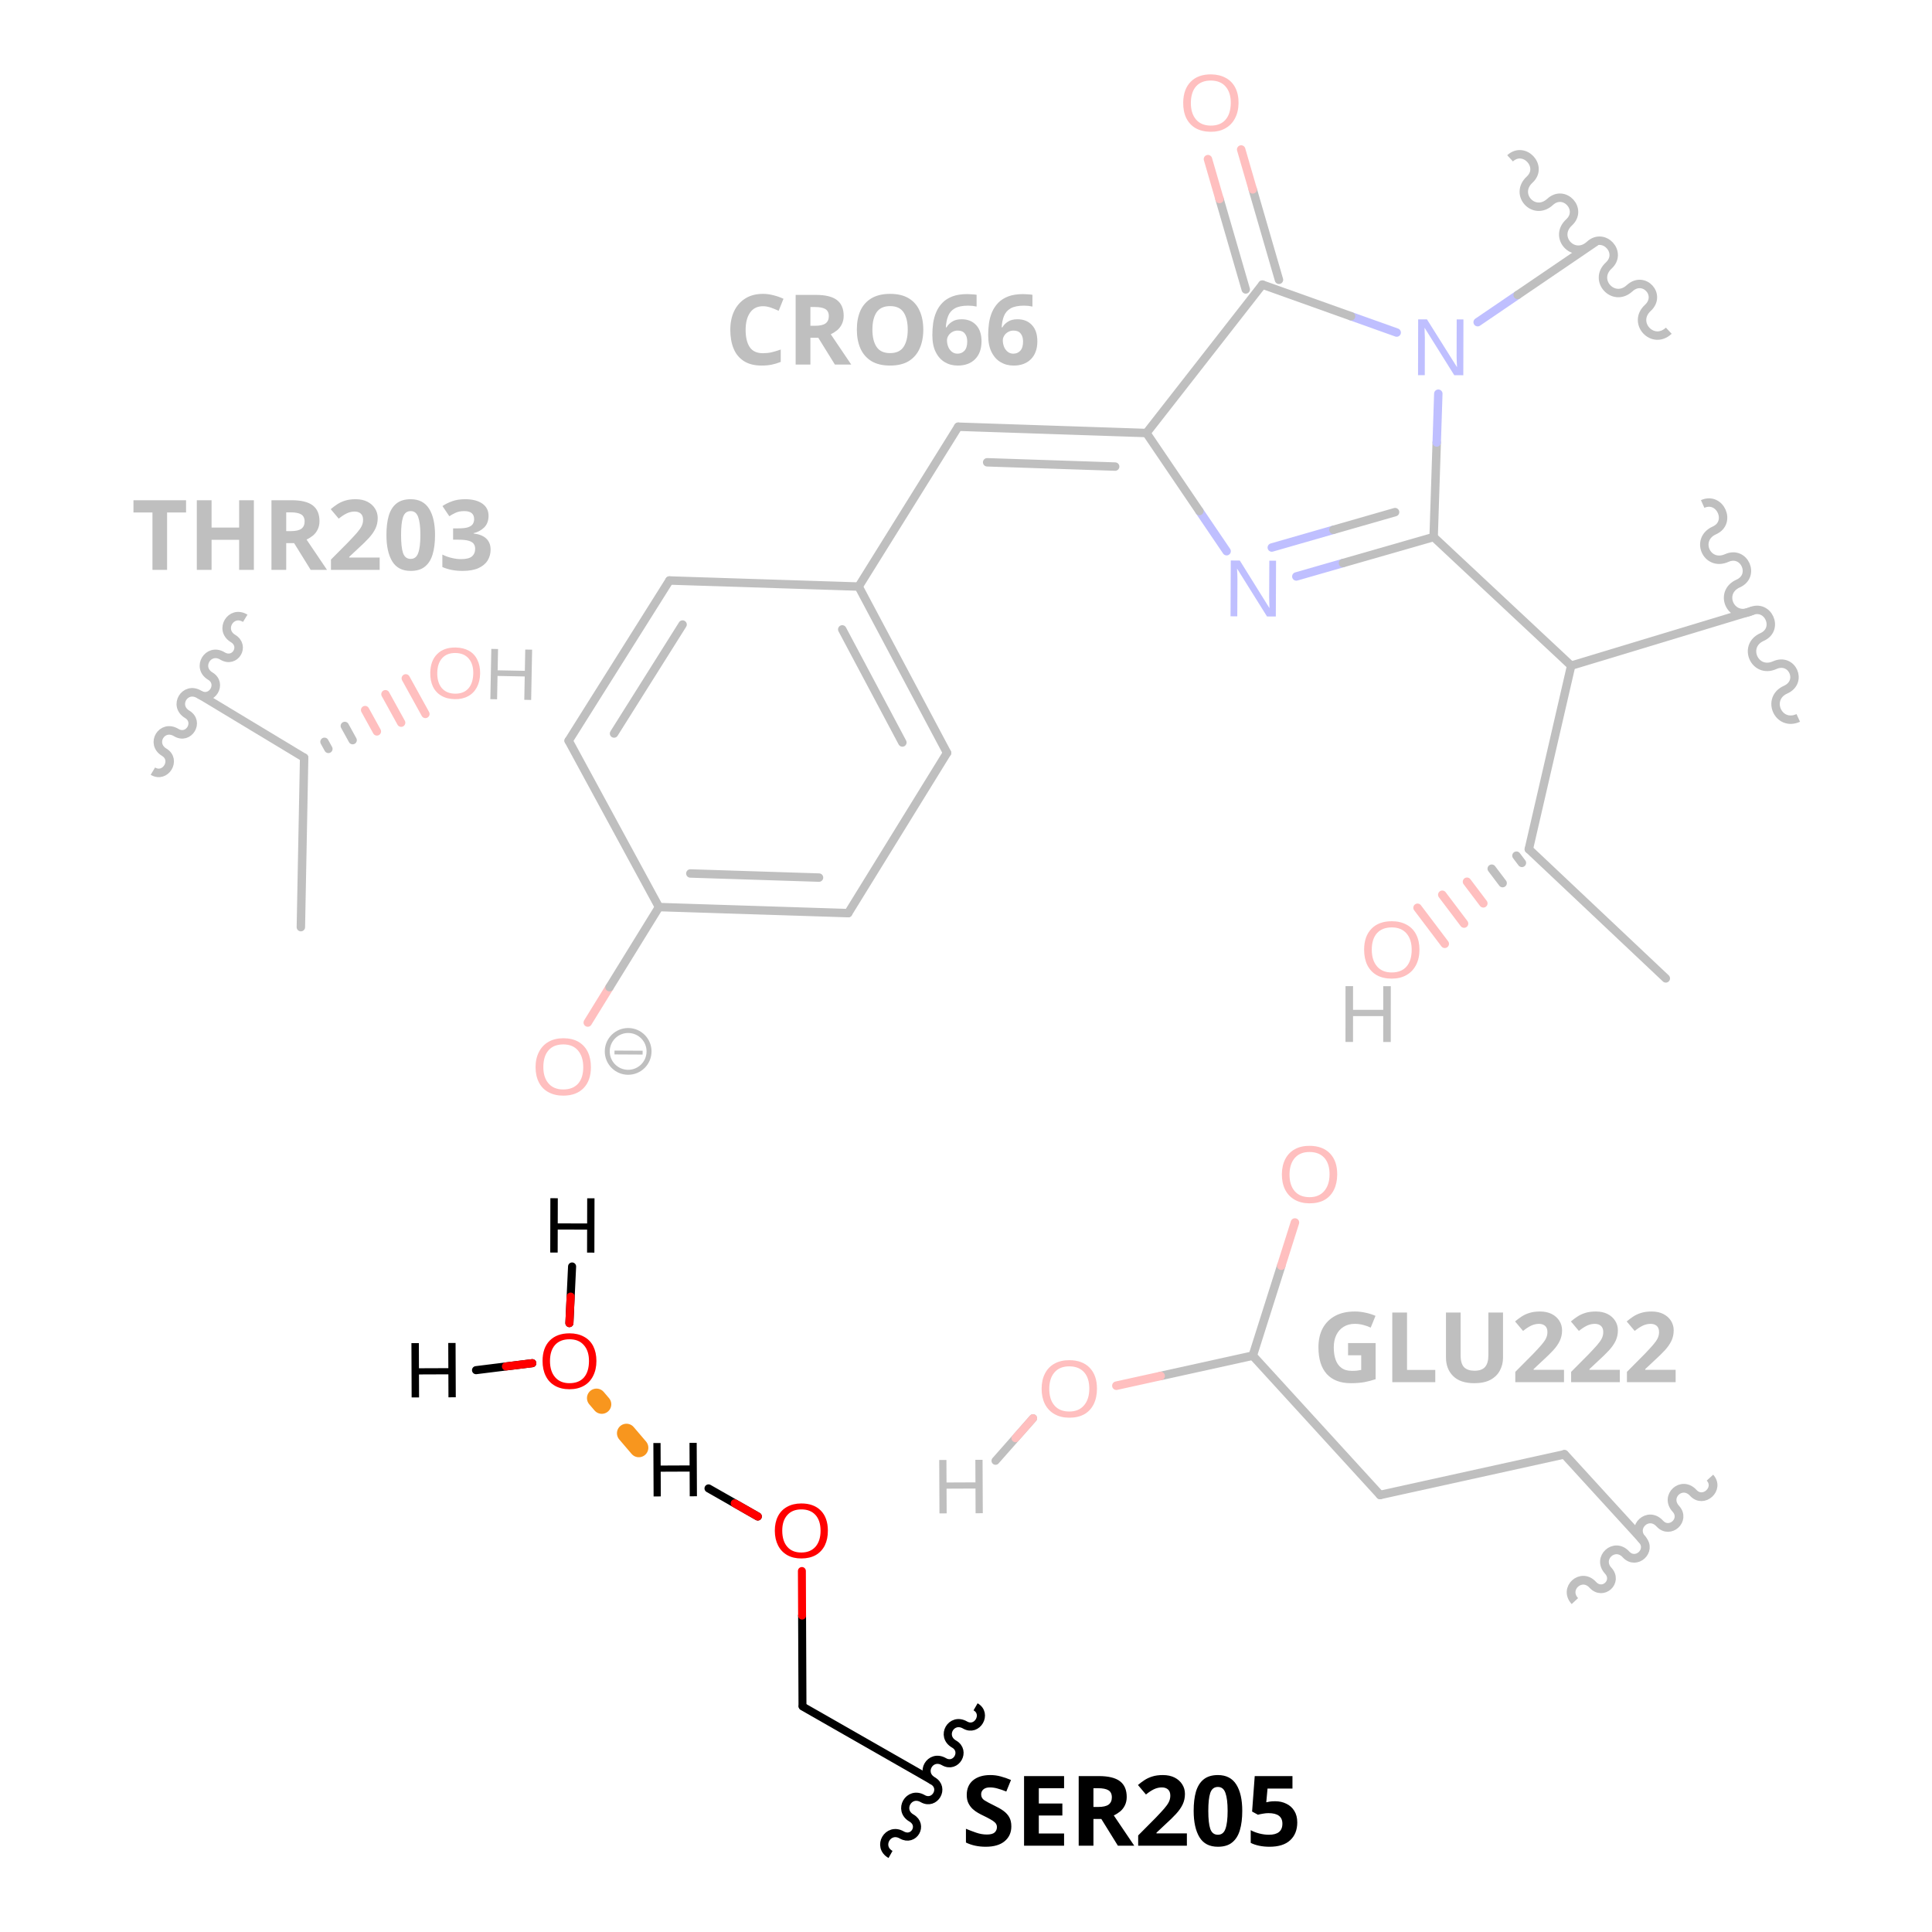
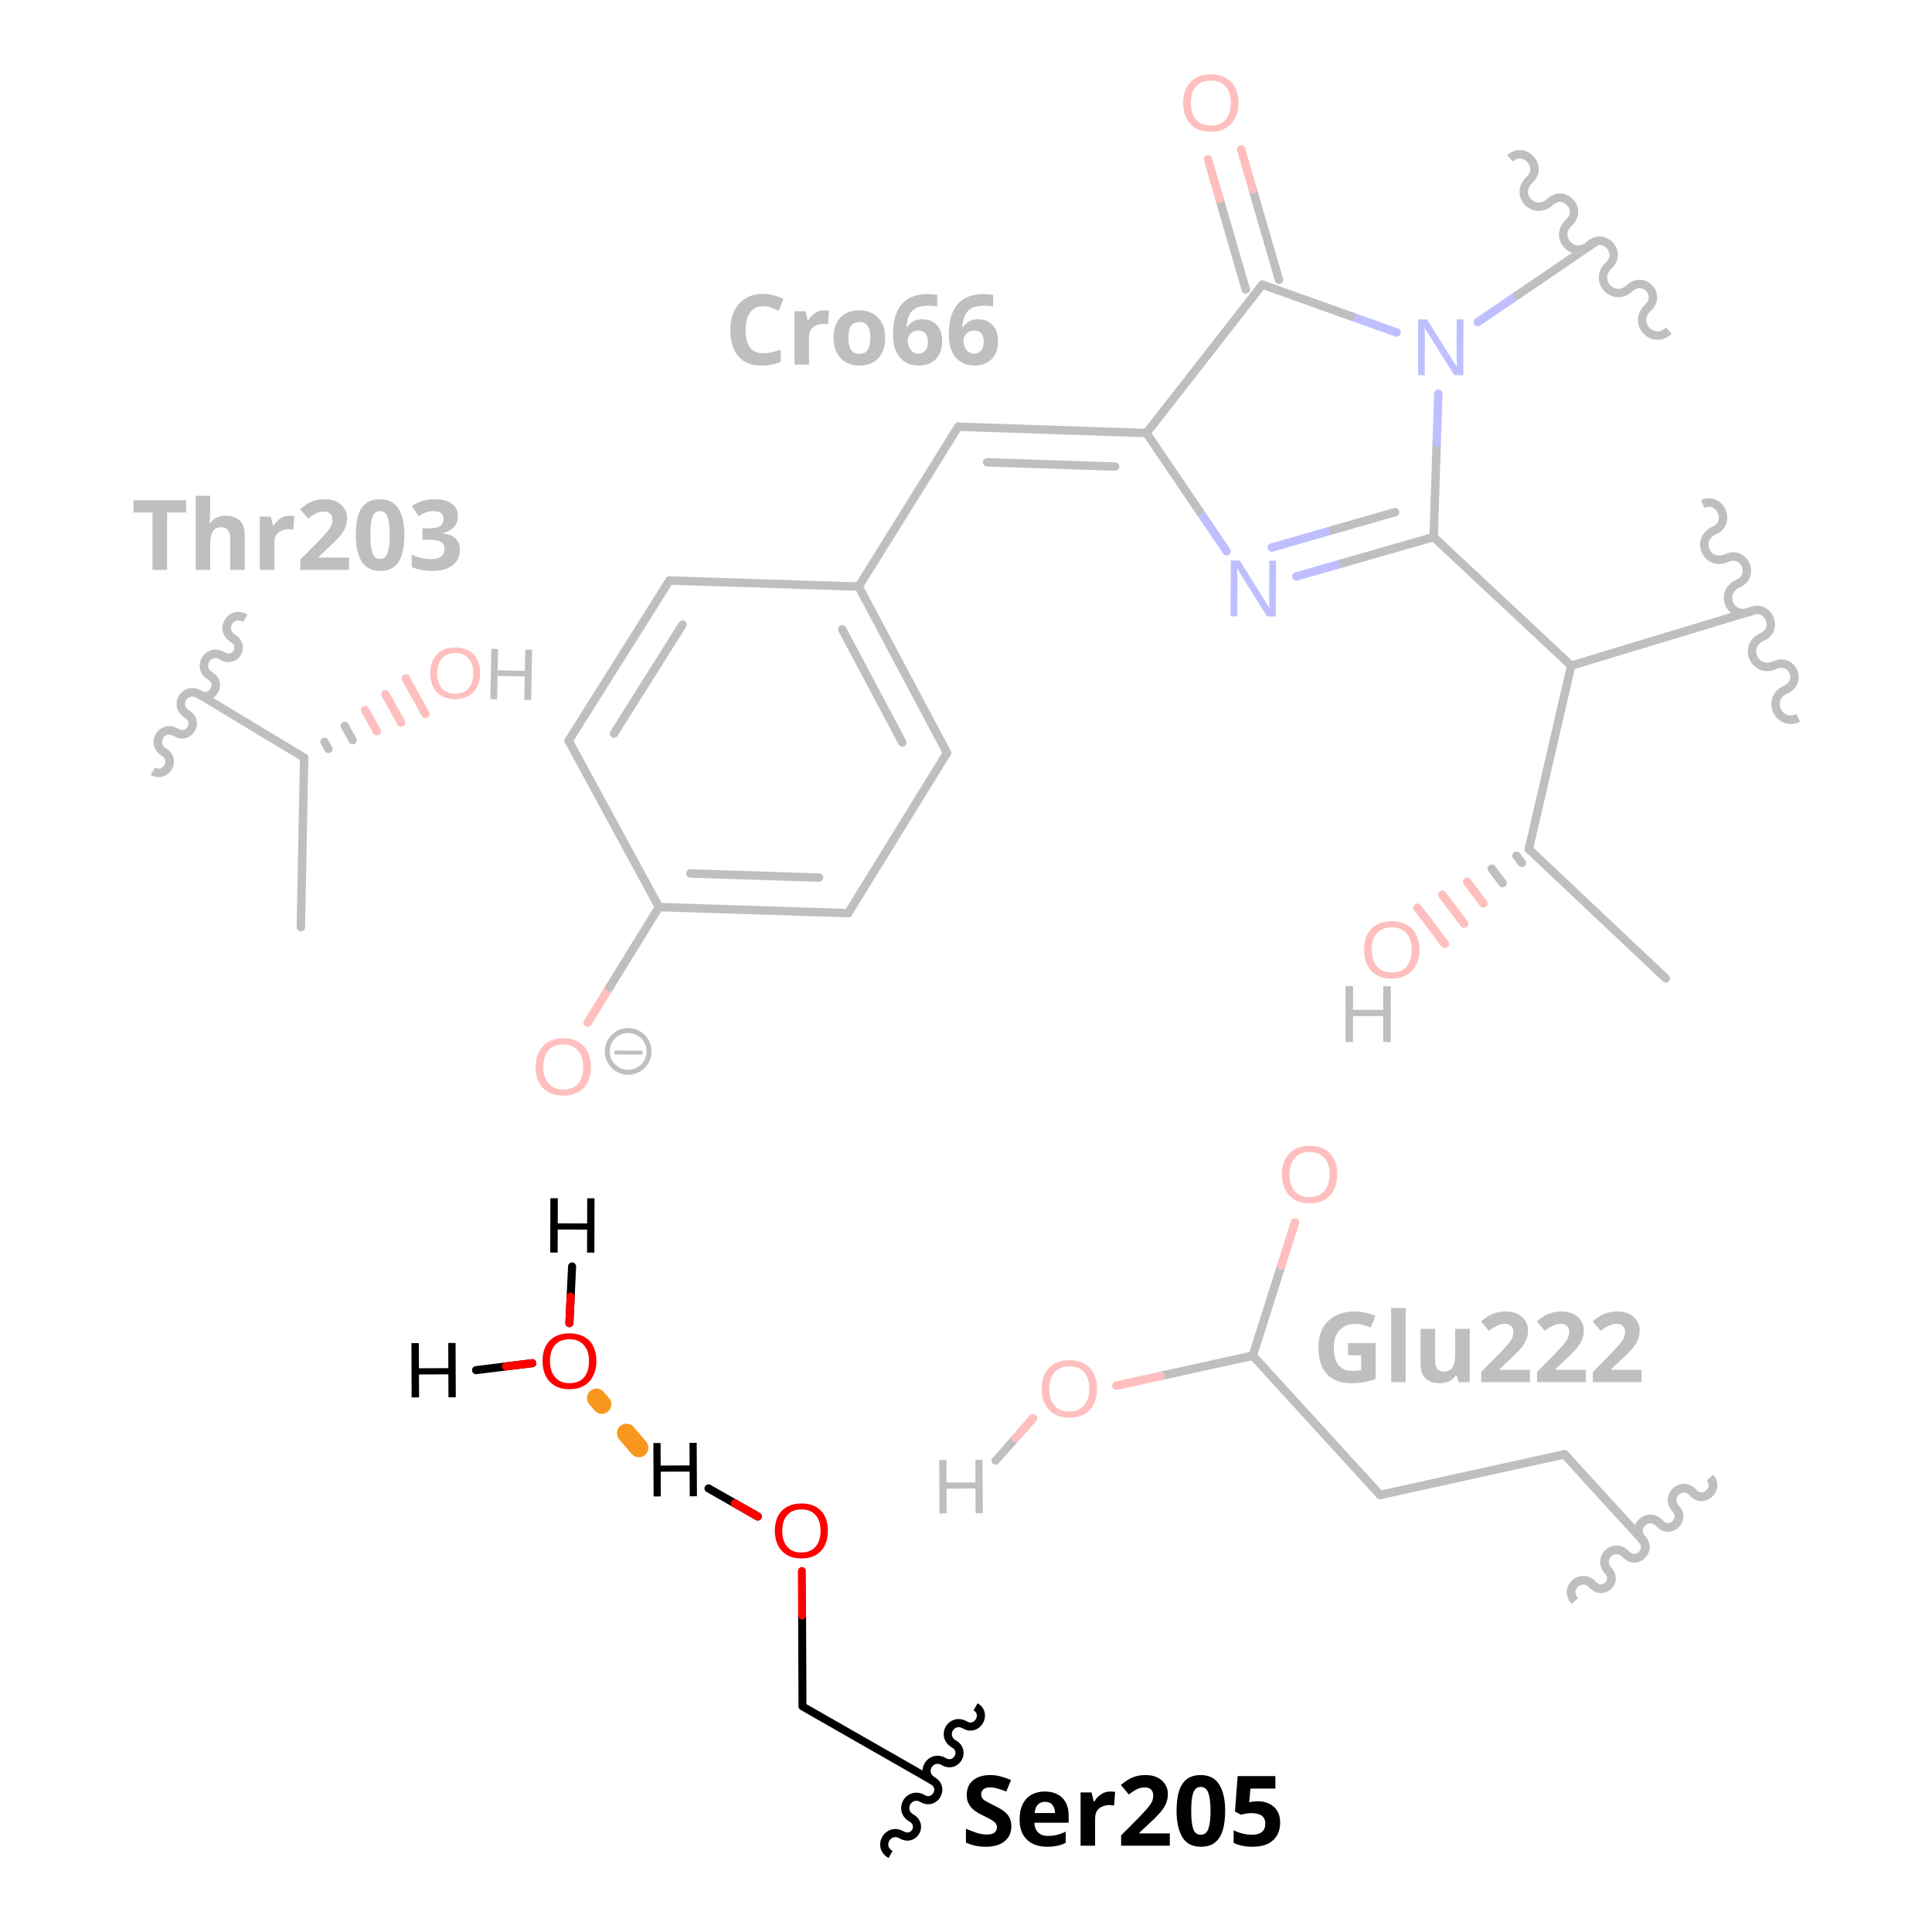
<svg xmlns="http://www.w3.org/2000/svg" version="1.1" id="svg2" width="2.75in" height="2.75in" viewBox="0 0 264 264">
  <defs id="defs6">
    <marker style="overflow:visible" id="Arrow2Mend" refX="0" refY="0" orient="auto">
      <path transform="scale(-0.6)" d="M 8.719,4.034 -2.207,0.016 8.719,-4.002 c -1.745,2.372 -1.735,5.617 -6e-7,8.035 z" style="fill:context-stroke;fill-rule:evenodd;stroke:context-stroke;stroke-width:0.625;stroke-linejoin:round" id="path6687" />
    </marker>
    <marker style="overflow:visible" id="Arrow2Lend" refX="0" refY="0" orient="auto">
      <path transform="matrix(-1.1,0,0,-1.1,-1.1,0)" d="M 8.719,4.034 -2.207,0.016 8.719,-4.002 c -1.745,2.372 -1.735,5.617 -6e-7,8.035 z" style="fill:context-stroke;fill-rule:evenodd;stroke:context-stroke;stroke-width:0.625;stroke-linejoin:round" id="path6681" />
    </marker>
    <marker style="overflow:visible" id="Arrow2Mend-5" refX="0" refY="0" orient="auto">
      <path transform="scale(-0.6)" d="M 8.719,4.034 -2.207,0.016 8.719,-4.002 c -1.745,2.372 -1.735,5.617 -6e-7,8.035 z" style="fill:context-stroke;fill-rule:evenodd;stroke:context-stroke;stroke-width:0.625;stroke-linejoin:round" id="path6687-6" />
    </marker>
  </defs>
  <g id="layer2">
    <text xml:space="preserve" style="font-weight:bold;font-size:13.333px;line-height:1.25;font-family:sans-serif;-inkscape-font-specification:'sans-serif Bold';stroke-width:1.576;opacity:0.25" x="179.396" y="188.866" id="text10030">
-       <tspan id="tspan10028" x="179.396" y="188.866" style="font-size:13.333px;stroke-width:1.576">GLU222</tspan>
+       <tspan id="tspan10028" x="179.396" y="188.866" style="font-size:13.333px;stroke-width:1.576">Glu222</tspan>
    </text>
    <text xml:space="preserve" style="font-weight:bold;font-size:13.333px;line-height:1.25;font-family:sans-serif;-inkscape-font-specification:'sans-serif Bold';stroke-width:1.576" x="131.381" y="252.211" id="text10030-5">
-       <tspan id="tspan10028-4" x="131.381" y="252.211" style="font-size:13.333px;stroke-width:1.576">SER205</tspan>
+       <tspan id="tspan10028-4" x="131.381" y="252.211" style="font-size:13.333px;stroke-width:1.576">Ser205</tspan>
    </text>
    <text xml:space="preserve" style="font-weight:bold;font-size:13.333px;line-height:1.25;font-family:sans-serif;-inkscape-font-specification:'sans-serif Bold';stroke-width:1.216;opacity:0.25" x="17.972" y="77.872" id="text10030-5-3">
-       <tspan id="tspan10028-4-5" x="17.972" y="77.872" style="font-size:13.333px;stroke-width:1.216">THR203</tspan>
+       <tspan id="tspan10028-4-5" x="17.972" y="77.872" style="font-size:13.333px;stroke-width:1.216">Thr203</tspan>
    </text>
    <g id="g33121" transform="matrix(-0.9601996,0.7222365,0.7222365,0.9601996,258.3847,-239.2409)" style="opacity:0.25">
      <line x1="320.866" y1="106.714" x2="315.707" y2="119.512" stroke="#000000" stroke-width="0.42" stroke-linejoin="round" stroke-linecap="round" id="line12-1" style="stroke-width:0.947;stroke-miterlimit:4;stroke-dasharray:none" />
      <line x1="312.905" y1="120.377" x2="312.775" y2="119.46" stroke="#000000" stroke-width="0.294" stroke-linejoin="round" stroke-linecap="round" id="line28-3" style="stroke-width:0.947;stroke-miterlimit:4;stroke-dasharray:none" />
      <line x1="310.103" y1="121.24" x2="309.843" y2="119.408" stroke="#000000" stroke-width="0.294" stroke-linejoin="round" stroke-linecap="round" id="line32-1" style="stroke-width:0.947;stroke-miterlimit:4;stroke-dasharray:none" />
      <line x1="307.301" y1="122.104" x2="306.912" y2="119.355" stroke="#ff0000" stroke-width="0.294" stroke-linejoin="round" stroke-linecap="round" id="line36-63" style="stroke-width:0.947;stroke-miterlimit:4;stroke-dasharray:none" />
      <line x1="304.499" y1="122.968" x2="303.98" y2="119.303" stroke="#ff0000" stroke-width="0.294" stroke-linejoin="round" stroke-linecap="round" id="line40-0" style="stroke-width:0.947;stroke-miterlimit:4;stroke-dasharray:none" />
      <line x1="301.697" y1="123.832" x2="301.049" y2="119.251" stroke="#ff0000" stroke-width="0.294" stroke-linejoin="round" stroke-linecap="round" id="line44-1" style="stroke-width:0.947;stroke-miterlimit:4;stroke-dasharray:none" />
      <line x1="315.707" y1="119.512" x2="327.591" y2="134.693" stroke="#000000" stroke-width="0.42" stroke-linejoin="round" stroke-linecap="round" id="line46-5" style="stroke-width:0.959;stroke-miterlimit:4;stroke-dasharray:none" />
      <text x="-157.922" y="281.66" fill="#ff0000" font-family="Arial" font-size="8.317px" font-style="normal" font-weight="normal" text-anchor="middle" id="text66" style="stroke-width:0.947;stroke-miterlimit:4;stroke-dasharray:none" transform="matrix(-0.7874117,0.6164275,0.6164275,0.7874117,0,0)">O</text>
      <text x="-151.56" y="281.66" fill="#ff0000" font-family="Arial" font-size="8.317px" font-style="normal" font-weight="normal" text-anchor="middle" id="text68" style="fill:#4d4d4d;stroke-width:0.947;stroke-miterlimit:4;stroke-dasharray:none" transform="matrix(-0.7874117,0.6164275,0.6164275,0.7874117,0,0)">
        <tspan style="fill:#000000" id="tspan15697">H</tspan>
      </text>
      <path style="fill:none;stroke:#000000;stroke-width:0.97;stroke-linecap:butt;stroke-linejoin:miter;stroke-miterlimit:4;stroke-dasharray:none;stroke-opacity:1" d="m 330.377,110.398 c -0.62,1.542 -2.945,0.607 -2.325,-0.935 0.707,-1.758 -1.726,-2.737 -2.433,-0.979 -0.62,1.542 -2.866,0.639 -2.246,-0.903 0.707,-1.758 -1.745,-2.744 -2.452,-0.986 -0.62,1.542 -2.881,0.633 -2.26,-0.909 0.707,-1.758 -1.775,-2.757 -2.482,-0.998 -0.62,1.542 -2.776,0.675 -2.155,-0.867 0.707,-1.758 -1.795,-2.773 -2.49,-1.001" id="path5251-5" />
    </g>
    <g id="g39975" transform="rotate(87.81615,64.34007,195.9787)">
      <line x1="54.961" y1="187.219" x2="55.622" y2="194.938" stroke="#000000" stroke-width="10" stroke-linejoin="round" stroke-linecap="round" id="line26-6-0" style="stroke:#000000;stroke-width:1.104;stroke-miterlimit:4;stroke-dasharray:none" />
      <text x="-179.832" y="65.715" fill="#ff0000" font-family="Arial" font-size="10.795px" font-style="normal" font-weight="normal" text-anchor="middle" id="text48-9" style="stroke-width:1.104;stroke-miterlimit:4;stroke-dasharray:none" transform="rotate(-87.75013)">O</text>
      <text x="179.398" y="-39.959" fill="#ff0000" font-family="Arial" font-size="10.795px" font-style="normal" font-weight="normal" text-anchor="middle" id="text50-1" style="fill:#4d4d4d;stroke-width:1.104;stroke-miterlimit:4;stroke-dasharray:none" transform="rotate(92.32307)">
        <tspan style="fill:#000000;stroke-width:1.104" id="tspan18705">H</tspan>
      </text>
      <text x="198.705" y="-58.545" fill="#ff0000" font-family="Arial" font-size="10.795px" font-style="normal" font-weight="normal" text-anchor="middle" id="text50-1-2" style="fill:#4d4d4d;stroke-width:1.104;stroke-miterlimit:4;stroke-dasharray:none" transform="rotate(91.96394)">
        <tspan style="fill:#000000;stroke-width:1.104" id="tspan20753">H</tspan>
      </text>
      <line x1="54.961" y1="187.219" x2="55.267" y2="190.833" stroke="#ff0000" stroke-width="10" stroke-linejoin="round" stroke-linecap="round" id="line39802" style="stroke-width:1.104;stroke-miterlimit:4;stroke-dasharray:none" />
      <line x1="49.684" y1="181.943" x2="41.966" y2="181.282" stroke="#000000" stroke-width="10" stroke-linejoin="round" stroke-linecap="round" id="line47464" style="stroke:#000000;stroke-width:1.104;stroke-miterlimit:4;stroke-dasharray:none" />
      <line x1="49.684" y1="181.943" x2="46.071" y2="181.636" stroke="#ff0000" stroke-width="10" stroke-linejoin="round" stroke-linecap="round" id="line47466" style="stroke-width:1.104;stroke-miterlimit:4;stroke-dasharray:none" />
    </g>
    <g id="g1695" style="opacity:0.25">
      <line x1="224.407" y1="210.368" x2="213.771" y2="198.73" stroke="#000000" stroke-width="10" stroke-linejoin="round" stroke-linecap="round" id="line28-7" style="stroke-width:1.205;stroke-miterlimit:4;stroke-dasharray:none" />
      <line x1="213.771" y1="198.73" x2="188.584" y2="204.28" stroke="#000000" stroke-width="10" stroke-linejoin="round" stroke-linecap="round" id="line42-2" style="stroke-width:1.166;stroke-miterlimit:4;stroke-dasharray:none" />
      <line x1="188.584" y1="204.28" x2="171.185" y2="185.244" stroke="#000000" stroke-width="10" stroke-linejoin="round" stroke-linecap="round" id="line44-6" style="stroke-width:1.166;stroke-miterlimit:4;stroke-dasharray:none" />
      <g id="g3215" transform="matrix(-0.9086407,0.8304904,0.8304904,0.9086407,301.568,-229.0793)">
        <line x1="296.181" y1="171.745" x2="305.253" y2="176.982" stroke="#000000" stroke-width="10" stroke-linejoin="round" stroke-linecap="round" id="line46-1" style="stroke-width:0.947;stroke-miterlimit:4;stroke-dasharray:none" />
        <line x1="296.181" y1="171.745" x2="291.828" y2="169.232" stroke="#ff0000" stroke-width="10" stroke-linejoin="round" stroke-linecap="round" id="line48-8" style="stroke-width:0.947;stroke-miterlimit:4;stroke-dasharray:none" />
      </g>
      <line x1="158.592" y1="188.019" x2="171.185" y2="185.244" stroke="#000000" stroke-width="10" stroke-linejoin="round" stroke-linecap="round" id="line54-2" style="stroke-width:1.166;stroke-miterlimit:4;stroke-dasharray:none" />
      <line x1="158.592" y1="188.019" x2="152.55" y2="189.35" stroke="#ff0000" stroke-width="10" stroke-linejoin="round" stroke-linecap="round" id="line56-0" style="stroke-width:1.166;stroke-miterlimit:4;stroke-dasharray:none" />
      <text x="-180.346" y="162.738" fill="#ff0000" font-family="Arial" font-size="11.099px" font-style="normal" font-weight="normal" text-anchor="middle" id="text80" style="stroke-width:1.166;stroke-miterlimit:4;stroke-dasharray:none" transform="matrix(-0.9999611,-0.00881853,-0.00881853,0.9999611,0,0)">O</text>
      <text x="-146.932" y="192.976" fill="#ff0000" font-family="Arial" font-size="11.099px" font-style="normal" font-weight="normal" text-anchor="middle" id="text84" style="stroke-width:1.166;stroke-miterlimit:4;stroke-dasharray:none" transform="matrix(-0.9999906,-0.00434502,-0.00434502,0.9999906,0,0)">O</text>
      <path style="fill:none;stroke:#000000;stroke-width:1.194;stroke-linecap:butt;stroke-linejoin:miter;stroke-miterlimit:4;stroke-dasharray:none;stroke-opacity:1" d="m 233.657,201.914 c 1.381,1.511 -0.896,3.592 -2.277,2.081 -1.574,-1.722 -3.957,0.456 -2.383,2.178 1.381,1.511 -0.819,3.521 -2.2,2.01 -1.574,-1.722 -3.975,0.473 -2.401,2.195 1.381,1.511 -0.833,3.534 -2.214,2.023 -1.574,-1.722 -4.005,0.5 -2.431,2.222 1.381,1.511 -0.73,3.44 -2.111,1.929 -1.574,-1.722 -4.034,0.513 -2.439,2.229" id="path5251" />
      <text x="-130.423" y="207.364" fill="#ff0000" font-family="Arial" font-size="10.616px" font-style="normal" font-weight="normal" text-anchor="middle" id="text50" style="fill:#4d4d4d;stroke-width:1.086;stroke-miterlimit:4;stroke-dasharray:none" transform="matrix(-0.9999903,0.00440564,0.00440564,0.9999903,0,0)">
        <tspan style="fill:#000000;stroke-width:1.086" id="tspan23080">H</tspan>
      </text>
      <g id="g40250-3" transform="rotate(41.1088,38.14665,271.408)">
        <line x1="64.738" y1="145.2" x2="64.695" y2="152.947" stroke="#000000" stroke-width="10" stroke-linejoin="round" stroke-linecap="round" id="line47464-5-6" style="stroke:#000000;stroke-width:1.104;stroke-miterlimit:4;stroke-dasharray:none" />
        <line x1="64.738" y1="145.2" x2="64.721" y2="148.827" stroke="#ff0000" stroke-width="10" stroke-linejoin="round" stroke-linecap="round" id="line47466-0-1" style="stroke-width:1.104;stroke-miterlimit:4;stroke-dasharray:none" />
      </g>
    </g>
    <g id="g1534" style="opacity:0.25">
      <text xml:space="preserve" style="font-weight:bold;font-size:13.333px;line-height:1.25;font-family:sans-serif;-inkscape-font-specification:'sans-serif Bold';stroke-width:1.576" x="99.029" y="49.813" id="text10030-7">
-         <tspan id="tspan10028-6" x="99.029" y="49.813" style="font-weight:bold;font-size:13.333px;stroke-width:1.576">CRO66</tspan>
+         <tspan id="tspan10028-6" x="99.029" y="49.813" style="font-weight:bold;font-size:13.333px;stroke-width:1.576">Cro66</tspan>
      </text>
      <g id="g1481" transform="matrix(-0.5250517,-0.00273024,-0.00273024,0.5250517,354.3678,78.12262)">
        <circle style="opacity:1;fill:none;stroke:#000000;stroke-width:1.292;stroke-linecap:round;stroke-linejoin:round;stroke-miterlimit:4;stroke-dasharray:none" id="path294" cx="510.779" cy="127.495" r="5.437" />
        <path style="fill:none;stroke:#000000;stroke-width:1px;stroke-linecap:butt;stroke-linejoin:miter;stroke-opacity:1" d="m 507.013,127.799 h 7.319" id="path1397" />
      </g>
      <g id="g1912" transform="rotate(-15,-215.2295,1423.936)" style="stroke-width:1.152;stroke-miterlimit:4;stroke-dasharray:none">
        <line x1="546.475" y1="292.277" x2="532.964" y2="270.375" stroke="#000000" stroke-width="1.217" stroke-linejoin="round" stroke-linecap="round" id="line1740" style="stroke-width:1.152;stroke-miterlimit:4;stroke-dasharray:none" />
        <line x1="532.964" y1="270.375" x2="545.045" y2="247.653" stroke="#000000" stroke-width="1.217" stroke-linejoin="round" stroke-linecap="round" id="line1742" style="stroke-width:1.152;stroke-miterlimit:4;stroke-dasharray:none" />
        <line x1="545.045" y1="247.653" x2="570.899" y2="246.823" stroke="#000000" stroke-width="1.217" stroke-linejoin="round" stroke-linecap="round" id="line1744" style="stroke-width:1.152;stroke-miterlimit:4;stroke-dasharray:none" />
        <line x1="545.045" y1="247.653" x2="531.439" y2="225.811" stroke="#000000" stroke-width="1.217" stroke-linejoin="round" stroke-linecap="round" id="line1746" style="stroke-width:1.152;stroke-miterlimit:4;stroke-dasharray:none" />
      </g>
      <path style="fill:none;stroke:#000000;stroke-width:1.152;stroke-linecap:butt;stroke-linejoin:miter;stroke-miterlimit:4;stroke-dasharray:none;stroke-opacity:1" d="m 232.662,68.867 c 2.393,-1.069 4.004,2.537 1.611,3.607 -2.728,1.219 -1.041,4.994 1.687,3.775 2.393,-1.069 3.949,2.415 1.557,3.484 -2.728,1.219 -1.028,5.022 1.7,3.803 2.393,-1.069 3.959,2.437 1.567,3.506 -2.728,1.219 -1.007,5.069 1.721,3.851 2.393,-1.069 3.887,2.275 1.494,3.344 -2.728,1.219 -1.003,5.11 1.726,3.863" id="path5251-5-6" />
      <path style="fill:none;stroke:#000000;stroke-width:1.152;stroke-linecap:butt;stroke-linejoin:miter;stroke-miterlimit:4;stroke-dasharray:none;stroke-opacity:1" d="m 206.345,21.635 c 1.928,-1.775 4.604,1.131 2.676,2.906 -2.198,2.024 0.602,5.065 2.8,3.042 1.928,-1.775 4.513,1.032 2.585,2.807 -2.198,2.024 0.624,5.088 2.822,3.065 1.928,-1.775 4.529,1.05 2.601,2.825 -2.198,2.024 0.659,5.126 2.857,3.103 1.928,-1.775 4.409,0.919 2.481,2.694 -2.198,2.024 0.675,5.163 2.865,3.112" id="path5251-5-6-4" />
      <line x1="83.291" y1="134.897" x2="80.313" y2="139.726" stroke="#ff0000" stroke-width="1.217" stroke-linejoin="round" stroke-linecap="round" id="line50-3" style="stroke-width:1.152;stroke-miterlimit:4;stroke-dasharray:none" />
      <line x1="83.291" y1="134.897" x2="90.047" y2="123.947" stroke="#000000" stroke-width="1.217" stroke-linejoin="round" stroke-linecap="round" id="line52-6" style="stroke-width:1.152;stroke-miterlimit:4;stroke-dasharray:none" />
      <line x1="115.9" y1="124.776" x2="90.047" y2="123.947" stroke="#000000" stroke-width="1.217" stroke-linejoin="round" stroke-linecap="round" id="line54-7" style="stroke-width:1.152;stroke-miterlimit:4;stroke-dasharray:none" />
      <line x1="111.915" y1="119.92" x2="94.333" y2="119.356" stroke="#000000" stroke-width="1.217" stroke-linejoin="round" stroke-linecap="round" id="line56-5" style="stroke-width:1.152;stroke-miterlimit:4;stroke-dasharray:none" />
      <line x1="115.9" y1="124.776" x2="129.411" y2="102.874" stroke="#000000" stroke-width="1.217" stroke-linejoin="round" stroke-linecap="round" id="line58-3" style="stroke-width:1.152;stroke-miterlimit:4;stroke-dasharray:none" />
      <line x1="90.047" y1="123.947" x2="77.703" y2="101.217" stroke="#000000" stroke-width="1.217" stroke-linejoin="round" stroke-linecap="round" id="line62-6" style="stroke-width:1.152;stroke-miterlimit:4;stroke-dasharray:none" />
      <line x1="129.411" y1="102.874" x2="117.33" y2="80.152" stroke="#000000" stroke-width="1.217" stroke-linejoin="round" stroke-linecap="round" id="line64-2" style="stroke-width:1.152;stroke-miterlimit:4;stroke-dasharray:none" />
      <line x1="123.305" y1="101.457" x2="115.09" y2="86.005" stroke="#000000" stroke-width="1.217" stroke-linejoin="round" stroke-linecap="round" id="line66-9" style="stroke-width:1.152;stroke-miterlimit:4;stroke-dasharray:none" />
      <line x1="183.512" y1="76.94" x2="177.139" y2="78.771" stroke="#0000ff" stroke-width="1.217" stroke-linejoin="round" stroke-linecap="round" id="line68-1" style="stroke-width:1.152;stroke-miterlimit:4;stroke-dasharray:none" />
      <line x1="183.512" y1="76.94" x2="195.9" y2="73.384" stroke="#000000" stroke-width="1.217" stroke-linejoin="round" stroke-linecap="round" id="line70-2" style="stroke-width:1.152;stroke-miterlimit:4;stroke-dasharray:none" />
      <line x1="182.208" y1="72.398" x2="173.785" y2="74.817" stroke="#0000ff" stroke-width="1.217" stroke-linejoin="round" stroke-linecap="round" id="line72-7" style="stroke-width:1.152;stroke-miterlimit:4;stroke-dasharray:none" />
      <line x1="182.208" y1="72.398" x2="190.632" y2="69.98" stroke="#000000" stroke-width="1.217" stroke-linejoin="round" stroke-linecap="round" id="line74-0" style="stroke-width:1.152;stroke-miterlimit:4;stroke-dasharray:none" />
      <line x1="163.89" y1="69.834" x2="167.612" y2="75.319" stroke="#0000ff" stroke-width="1.217" stroke-linejoin="round" stroke-linecap="round" id="line76-9" style="stroke-width:1.152;stroke-miterlimit:4;stroke-dasharray:none" />
      <line x1="163.89" y1="69.834" x2="156.656" y2="59.171" stroke="#000000" stroke-width="1.217" stroke-linejoin="round" stroke-linecap="round" id="line78-3" style="stroke-width:1.152;stroke-miterlimit:4;stroke-dasharray:none" />
      <line x1="196.322" y1="60.464" x2="195.9" y2="73.384" stroke="#000000" stroke-width="1.217" stroke-linejoin="round" stroke-linecap="round" id="line80-6" style="stroke-width:1.152;stroke-miterlimit:4;stroke-dasharray:none" />
      <line x1="196.322" y1="60.464" x2="196.539" y2="53.799" stroke="#0000ff" stroke-width="1.217" stroke-linejoin="round" stroke-linecap="round" id="line82-0" style="stroke-width:1.152;stroke-miterlimit:4;stroke-dasharray:none" />
      <line x1="77.703" y1="101.217" x2="91.476" y2="79.322" stroke="#000000" stroke-width="1.217" stroke-linejoin="round" stroke-linecap="round" id="line84-6" style="stroke-width:1.152;stroke-miterlimit:4;stroke-dasharray:none" />
      <line x1="83.907" y1="100.23" x2="93.273" y2="85.342" stroke="#000000" stroke-width="1.217" stroke-linejoin="round" stroke-linecap="round" id="line86-2" style="stroke-width:1.152;stroke-miterlimit:4;stroke-dasharray:none" />
      <line x1="117.33" y1="80.152" x2="91.476" y2="79.322" stroke="#000000" stroke-width="1.217" stroke-linejoin="round" stroke-linecap="round" id="line88-6" style="stroke-width:1.152;stroke-miterlimit:4;stroke-dasharray:none" />
      <line x1="117.33" y1="80.152" x2="130.936" y2="58.309" stroke="#000000" stroke-width="1.217" stroke-linejoin="round" stroke-linecap="round" id="line90-1" style="stroke-width:1.152;stroke-miterlimit:4;stroke-dasharray:none" />
      <line x1="207.379" y1="40.304" x2="201.916" y2="44.024" stroke="#0000ff" stroke-width="1.217" stroke-linejoin="round" stroke-linecap="round" id="line92-8" style="stroke-width:1.152;stroke-miterlimit:4;stroke-dasharray:none" />
      <line x1="207.379" y1="40.304" x2="218.015" y2="33.064" stroke="#000000" stroke-width="1.217" stroke-linejoin="round" stroke-linecap="round" id="line94-7" style="stroke-width:1.152;stroke-miterlimit:4;stroke-dasharray:none" />
      <line x1="184.62" y1="43.217" x2="190.851" y2="45.442" stroke="#0000ff" stroke-width="1.217" stroke-linejoin="round" stroke-linecap="round" id="line96-9" style="stroke-width:1.152;stroke-miterlimit:4;stroke-dasharray:none" />
      <line x1="184.62" y1="43.217" x2="172.497" y2="38.891" stroke="#000000" stroke-width="1.217" stroke-linejoin="round" stroke-linecap="round" id="line98-2" style="stroke-width:1.152;stroke-miterlimit:4;stroke-dasharray:none" />
      <line x1="156.656" y1="59.171" x2="130.936" y2="58.309" stroke="#000000" stroke-width="1.217" stroke-linejoin="round" stroke-linecap="round" id="line100-0" style="stroke-width:1.152;stroke-miterlimit:4;stroke-dasharray:none" />
      <line x1="152.382" y1="63.756" x2="134.893" y2="63.171" stroke="#000000" stroke-width="1.217" stroke-linejoin="round" stroke-linecap="round" id="line102-2" style="stroke-width:1.152;stroke-miterlimit:4;stroke-dasharray:none" />
      <line x1="156.656" y1="59.171" x2="172.497" y2="38.891" stroke="#000000" stroke-width="1.217" stroke-linejoin="round" stroke-linecap="round" id="line106-3" style="stroke-width:1.152;stroke-miterlimit:4;stroke-dasharray:none" />
      <line x1="171.18" y1="25.876" x2="174.765" y2="38.233" stroke="#000000" stroke-width="1.217" stroke-linejoin="round" stroke-linecap="round" id="line122-7" style="stroke-width:1.152;stroke-miterlimit:4;stroke-dasharray:none" />
      <line x1="171.18" y1="25.876" x2="169.6" y2="20.427" stroke="#ff0000" stroke-width="1.217" stroke-linejoin="round" stroke-linecap="round" id="line124-3" style="stroke-width:1.152;stroke-miterlimit:4;stroke-dasharray:none" />
      <line x1="166.642" y1="27.193" x2="170.228" y2="39.549" stroke="#000000" stroke-width="1.217" stroke-linejoin="round" stroke-linecap="round" id="line126-6" style="stroke-width:1.152;stroke-miterlimit:4;stroke-dasharray:none" />
      <line x1="166.642" y1="27.193" x2="165.061" y2="21.745" stroke="#ff0000" stroke-width="1.217" stroke-linejoin="round" stroke-linecap="round" id="line128-1" style="stroke-width:1.152;stroke-miterlimit:4;stroke-dasharray:none" />
      <g id="g1528" transform="rotate(45,555.2604,-237.8481)" style="stroke-width:1.152;stroke-miterlimit:4;stroke-dasharray:none">
        <line x1="560.019" y1="259.118" x2="561.242" y2="259.288" stroke="#000000" stroke-width="0.852" stroke-linejoin="round" stroke-linecap="round" id="line10" style="stroke-width:1.152;stroke-miterlimit:4;stroke-dasharray:none" />
        <line x1="558.888" y1="262.765" x2="561.335" y2="263.106" stroke="#000000" stroke-width="0.852" stroke-linejoin="round" stroke-linecap="round" id="line14" style="stroke-width:1.152;stroke-miterlimit:4;stroke-dasharray:none" />
        <line x1="557.756" y1="266.414" x2="561.427" y2="266.924" stroke="#ff0000" stroke-width="0.852" stroke-linejoin="round" stroke-linecap="round" id="line18" style="stroke-width:1.152;stroke-miterlimit:4;stroke-dasharray:none" />
        <line x1="556.626" y1="270.061" x2="561.519" y2="270.742" stroke="#ff0000" stroke-width="0.852" stroke-linejoin="round" stroke-linecap="round" id="line22" style="stroke-width:1.152;stroke-miterlimit:4;stroke-dasharray:none" />
        <line x1="555.494" y1="273.709" x2="561.611" y2="274.56" stroke="#ff0000" stroke-width="0.852" stroke-linejoin="round" stroke-linecap="round" id="line26" style="stroke-width:1.152;stroke-miterlimit:4;stroke-dasharray:none" />
        <text x="196.105" y="595.787" fill="#ff0000" font-family="Arial" font-size="11.077px" font-style="normal" font-weight="normal" text-anchor="middle" id="text144" transform="rotate(-44.96373)" style="stroke-width:1.152;stroke-miterlimit:4;stroke-dasharray:none">O</text>
        <text x="192.884" y="604.552" fill="#ff0000" font-family="Arial" font-size="11.077px" font-style="normal" font-weight="normal" text-anchor="middle" id="text146" transform="rotate(-44.96373)" style="stroke-width:1.152;stroke-miterlimit:4;stroke-dasharray:none">
          <tspan style="fill:#000000;stroke-width:1.152;stroke-miterlimit:4;stroke-dasharray:none" id="tspan30254">H</tspan>
        </text>
      </g>
      <text x="-171.605" y="-75.858" fill="#0000ff" font-family="Arial" font-size="11.077px" font-style="normal" font-weight="normal" text-anchor="middle" id="text152-2" transform="rotate(-179.7513)" style="stroke-width:1.152;stroke-miterlimit:4;stroke-dasharray:none">N</text>
      <text x="196.977" y="50.829" fill="#0000ff" font-family="Arial" font-size="11.077px" font-style="normal" font-weight="normal" text-anchor="middle" id="text156-9" style="stroke-width:1.152;stroke-miterlimit:4;stroke-dasharray:none" transform="rotate(0.128387)">N</text>
      <text x="165.637" y="15.592" fill="#ff0000" font-family="Arial" font-size="11.077px" font-style="normal" font-weight="normal" text-anchor="middle" id="text162-3" style="stroke-width:1.152;stroke-miterlimit:4;stroke-dasharray:none" transform="rotate(0.798707)">O</text>
      <text x="-76.83" y="-142.053" fill="#ff0000" font-family="Arial" font-size="11.077px" font-style="normal" font-weight="normal" text-anchor="middle" id="text190-9" transform="rotate(179.9449)" style="stroke-width:1.152;stroke-miterlimit:4;stroke-dasharray:none">O</text>
    </g>
    <g id="g1677">
      <line x1="127.352" y1="243.289" x2="109.666" y2="233.182" stroke="#000000" stroke-width="10" stroke-linejoin="round" stroke-linecap="round" id="line12-3" style="stroke-width:1.077;stroke-miterlimit:4;stroke-dasharray:none" />
      <line x1="109.602" y1="220.764" x2="109.656" y2="233.105" stroke="#000000" stroke-width="10" stroke-linejoin="round" stroke-linecap="round" id="line26-6" style="stroke-width:1.086;stroke-miterlimit:4;stroke-dasharray:none" />
      <line x1="109.602" y1="220.764" x2="109.575" y2="214.671" stroke="#ff0000" stroke-width="10" stroke-linejoin="round" stroke-linecap="round" id="line28-1" style="stroke-width:1.086;stroke-miterlimit:4;stroke-dasharray:none" />
      <text x="-108.576" y="213.331" fill="#ff0000" font-family="Arial" font-size="10.616px" font-style="normal" font-weight="normal" text-anchor="middle" id="text48" style="stroke-width:1.086;stroke-miterlimit:4;stroke-dasharray:none" transform="matrix(-0.9999903,0.00440564,0.00440564,0.9999903,0,0)">O</text>
      <text x="-91.373" y="204.875" fill="#ff0000" font-family="Arial" font-size="10.616px" font-style="normal" font-weight="normal" text-anchor="middle" id="text50-3" style="fill:#4d4d4d;stroke-width:1.086;stroke-miterlimit:4;stroke-dasharray:none" transform="matrix(-0.9999903,0.00440564,0.00440564,0.9999903,0,0)">
        <tspan style="fill:#000000;stroke-width:1.086" id="tspan23080-6">H</tspan>
      </text>
      <path style="fill:none;stroke:#000000;stroke-width:1.112;stroke-linecap:butt;stroke-linejoin:miter;stroke-miterlimit:4;stroke-dasharray:none;stroke-opacity:1" d="m 133.309,233.228 c 1.651,0.951 0.217,3.44 -1.434,2.489 -1.882,-1.085 -3.383,1.521 -1.501,2.605 1.651,0.951 0.266,3.356 -1.385,2.405 -1.882,-1.085 -3.395,1.54 -1.512,2.625 1.651,0.951 0.257,3.371 -1.395,2.42 -1.882,-1.085 -3.414,1.573 -1.531,2.658 1.651,0.951 0.322,3.259 -1.329,2.308 -1.882,-1.085 -3.436,1.593 -1.535,2.666" id="path5251-7" />
      <g id="g1429" transform="matrix(0.5,-0.8660254,-0.8660254,-0.5,196.9264,335.8854)">
        <line x1="64.738" y1="145.2" x2="64.695" y2="152.947" stroke="#000000" stroke-width="10" stroke-linejoin="round" stroke-linecap="round" id="line1425" style="stroke:#000000;stroke-width:1.104;stroke-miterlimit:4;stroke-dasharray:none" />
        <line x1="64.738" y1="145.2" x2="64.721" y2="148.827" stroke="#ff0000" stroke-width="10" stroke-linejoin="round" stroke-linecap="round" id="line1427" style="stroke-width:1.104;stroke-miterlimit:4;stroke-dasharray:none" />
      </g>
    </g>
  </g>
  <g id="layer1">
    <path style="fill:none;stroke:#f8961e;stroke-width:2.6;stroke-linecap:round;stroke-linejoin:round;stroke-dasharray:2.6, 5.2;stroke-dashoffset:0;stroke-opacity:1" d="m 87.293,197.825 -5.786,-6.779" id="path1" />
  </g>
  <g id="layer3" />
</svg>
